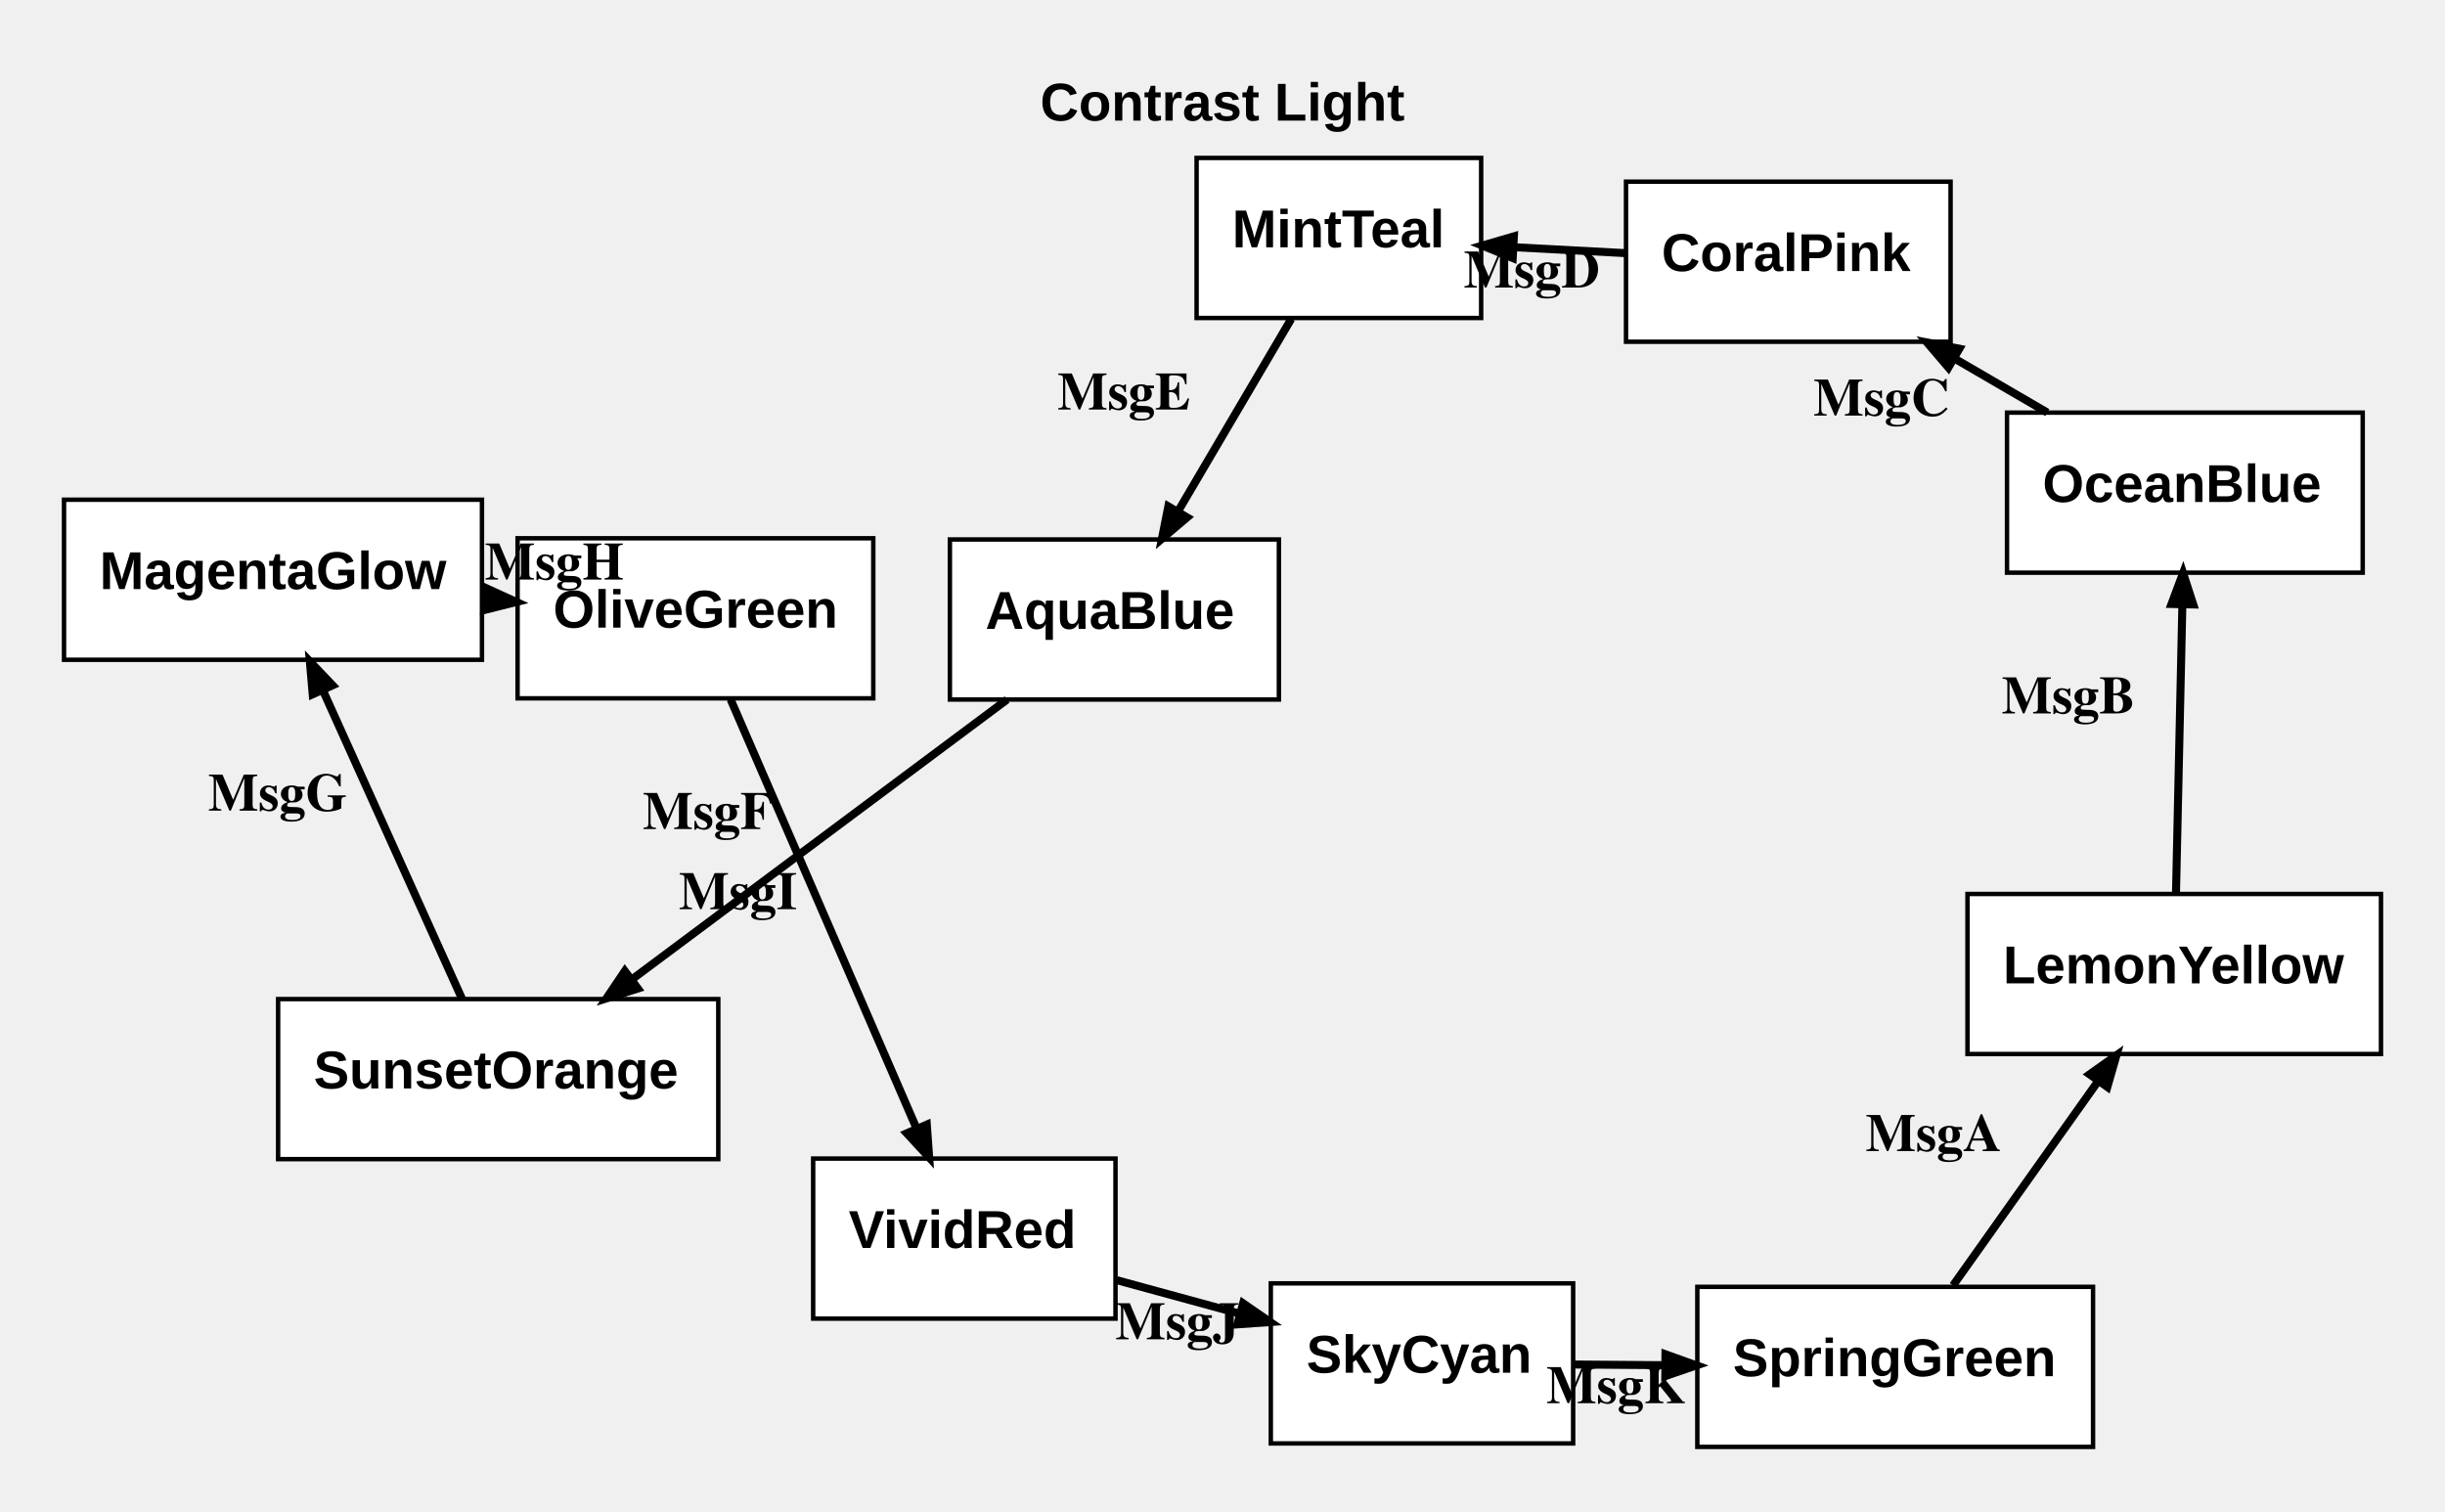
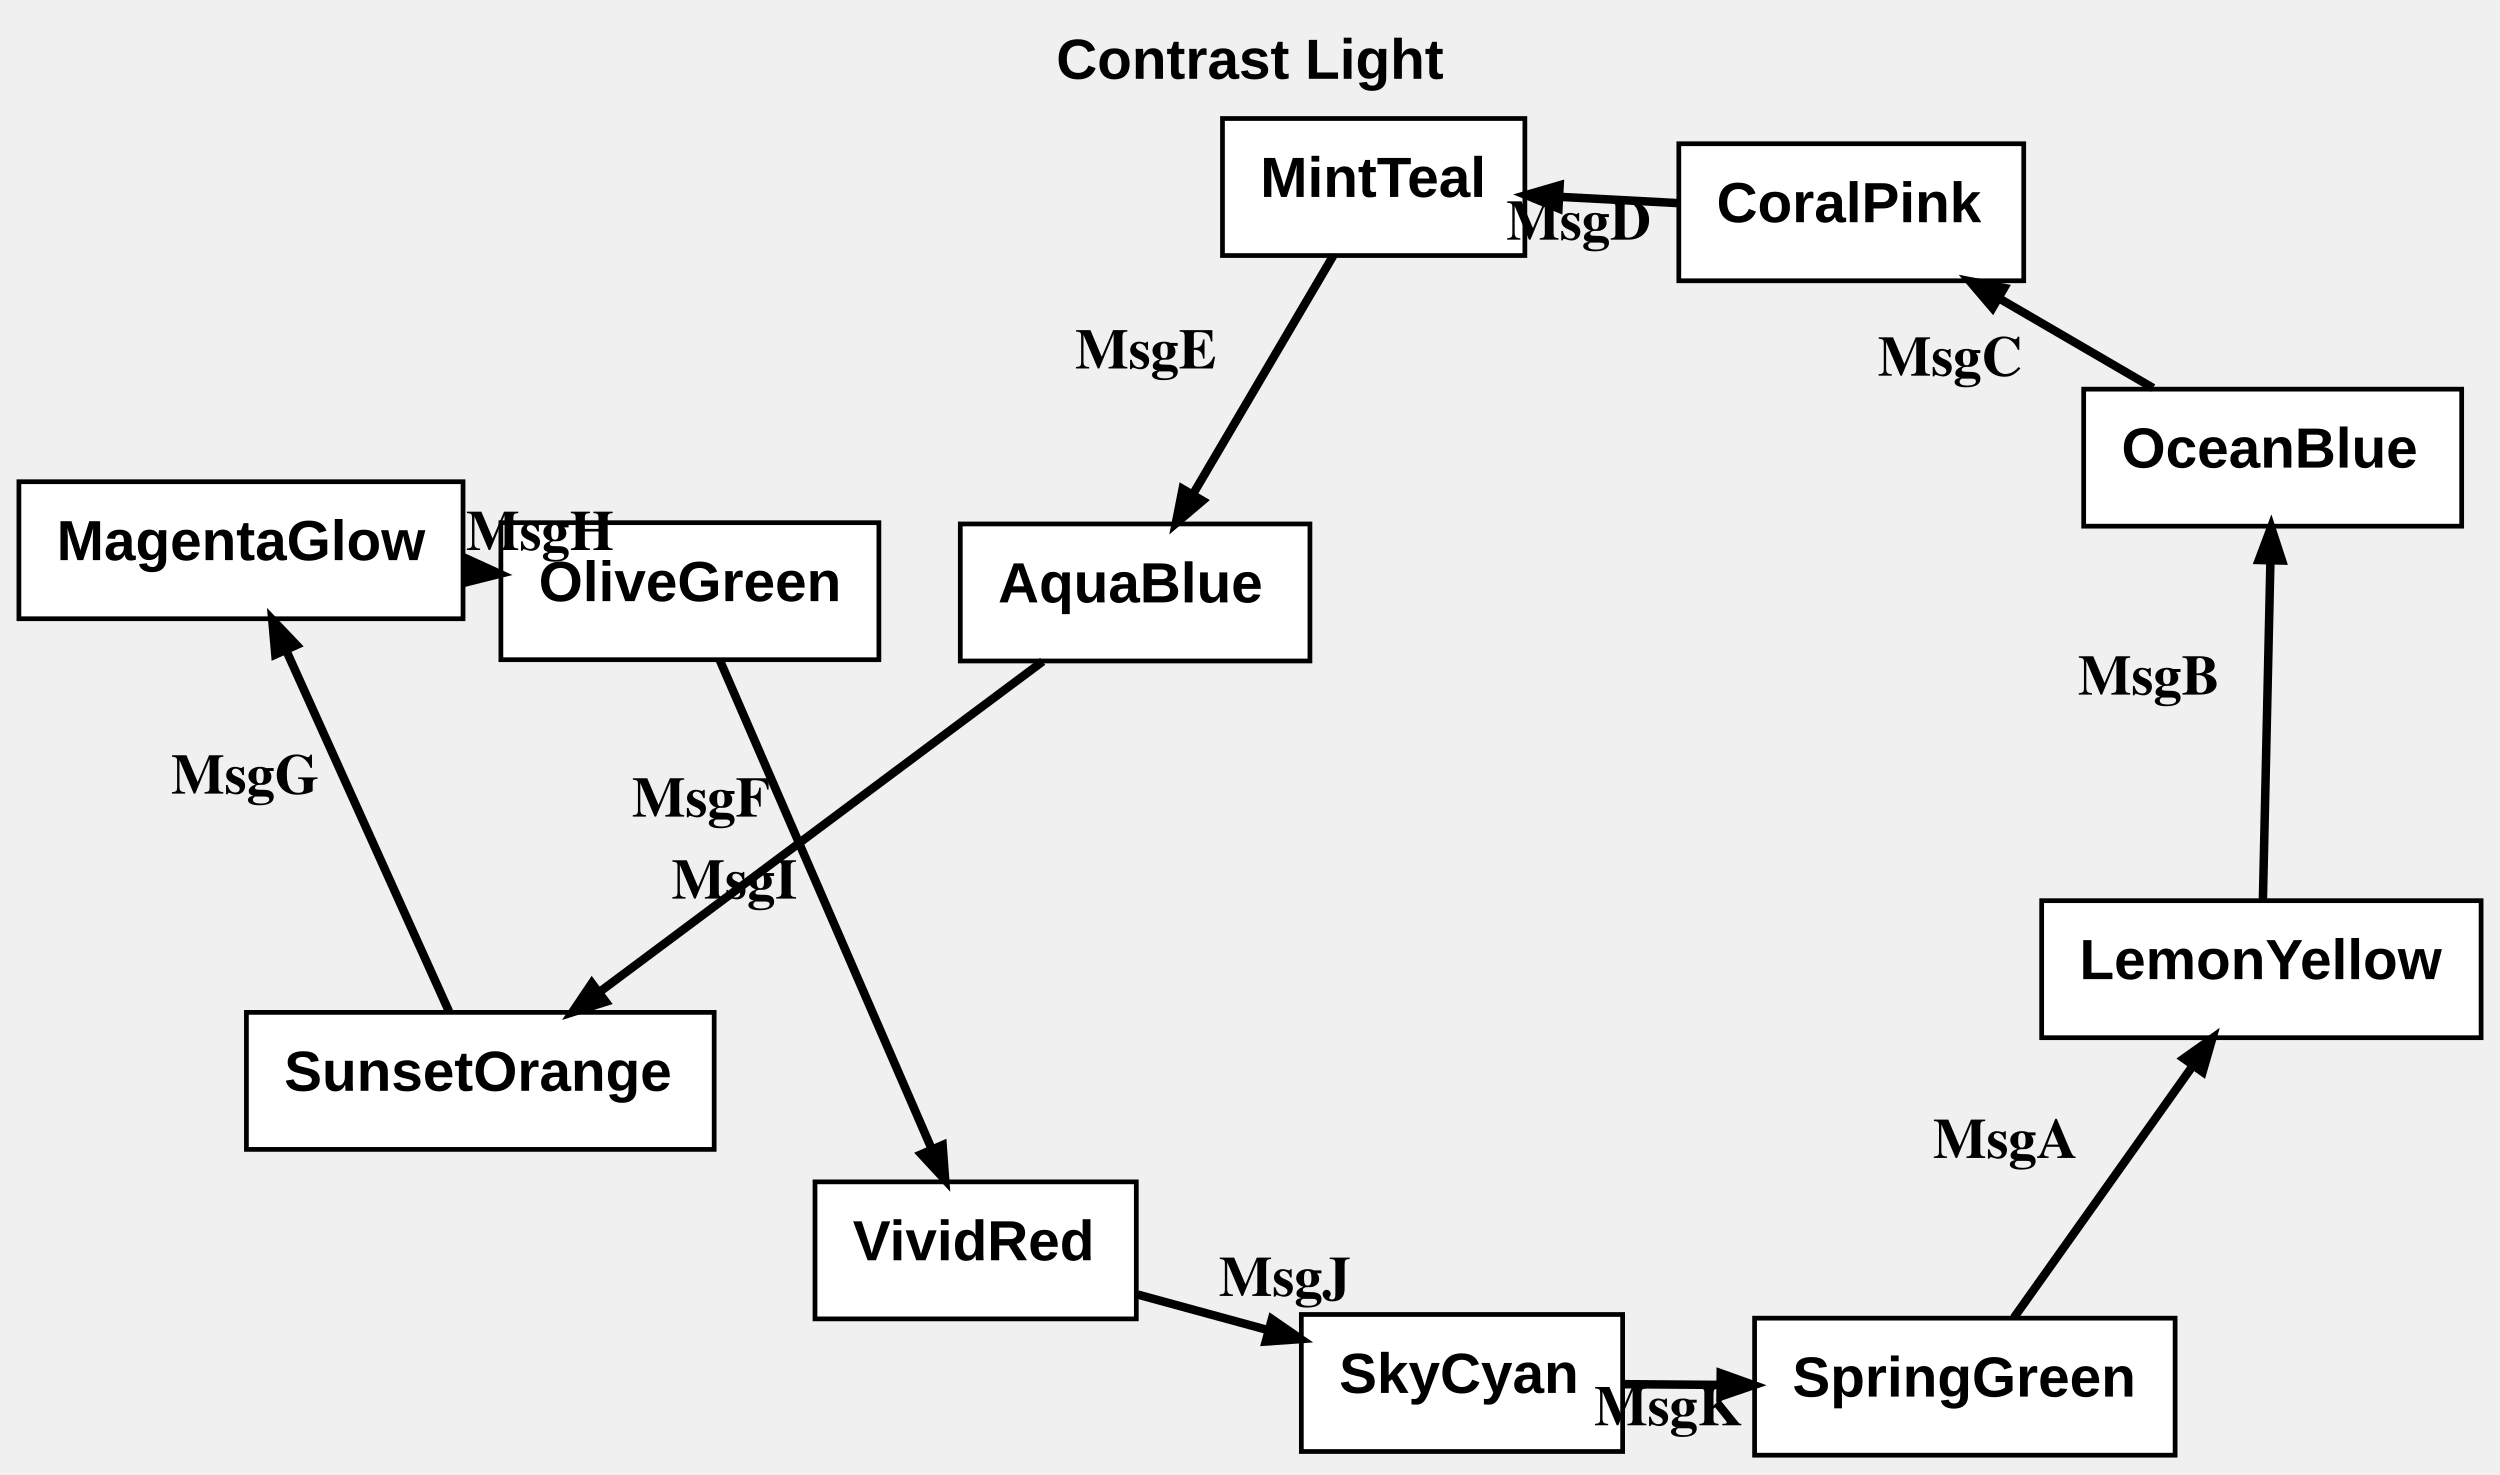
- <svg xmlns="http://www.w3.org/2000/svg" width="550pt" height="340pt" viewBox="0.00 0.00 549.91 339.70">
-   <g id="graph0" class="graph" transform="scale(1 1) rotate(0) translate(14.4 325.3)">
-     <polygon fill="transparent" stroke="transparent" points="-14.4,14.4 -14.4,-325.3 535.51,-325.3 535.51,14.4 -14.4,14.4" />
-     <text text-anchor="start" x="219.55" y="-298.3" font-family="Arial" font-weight="bold" font-size="12.00" fill="#000000">Contrast Light</text>
+ <svg xmlns="http://www.w3.org/2000/svg" width="529pt" height="312pt" viewBox="0.00 0.00 529.11 311.90">
+   <g id="graph0" class="graph" transform="scale(1 1) rotate(0) translate(4 307.9)">
+     <polygon fill="transparent" stroke="transparent" points="-4,4 -4,-307.9 525.11,-307.9 525.11,4 -4,4" />
+     <text text-anchor="start" x="219.55" y="-291.3" font-family="Arial" font-weight="bold" font-size="12.00" fill="#000000">Contrast Light</text>
    <g id="node1" class="node">
-       <polygon fill="#ffffff" stroke="#000000" points="456.35,-36 367.35,-36 367.35,0 456.35,0 456.35,-36" />
-       <text text-anchor="start" x="375.35" y="-15.9" font-family="Arial" font-weight="bold" font-size="12.00" fill="#000000">SpringGreen</text>
+       <polygon fill="#ffffff" stroke="#000000" points="456.35,-29 367.35,-29 367.35,0 456.35,0 456.35,-29" />
+       <text text-anchor="start" x="375.35" y="-12.4" font-family="Arial" font-weight="bold" font-size="12.00" fill="#000000">SpringGreen</text>
    </g>
    <g id="node2" class="node">
-       <polygon fill="#ffffff" stroke="#000000" points="521.11,-124.36 428.11,-124.36 428.11,-88.36 521.11,-88.36 521.11,-124.36" />
-       <text text-anchor="start" x="436.11" y="-104.26" font-family="Arial" font-weight="bold" font-size="12.00" fill="#000000">LemonYellow</text>
+       <polygon fill="#ffffff" stroke="#000000" points="521.11,-117.36 428.11,-117.36 428.11,-88.36 521.11,-88.36 521.11,-117.36" />
+       <text text-anchor="start" x="436.11" y="-100.76" font-family="Arial" font-weight="bold" font-size="12.00" fill="#000000">LemonYellow</text>
    </g>
    <g id="edge1" class="edge">
-       <path fill="none" stroke="#000000" stroke-width="1.8" d="M424.86,-36.31C434.28,-49.58 447.12,-67.66 457.39,-82.12" />
-       <polygon fill="#000000" stroke="#000000" stroke-width="1.8" points="455.57,-83.79 461.62,-88.08 459.57,-80.95 455.57,-83.79" />
-       <text text-anchor="start" x="405.2" y="-66.54" font-family="Times,serif" font-weight="bold" font-size="12.00" fill="#000000">MsgA</text>
+       <path fill="none" stroke="#000000" stroke-width="1.8" d="M422.22,-29.09C432.57,-43.67 448.58,-66.21 460.18,-82.54" />
+       <polygon fill="#000000" stroke="#000000" stroke-width="1.8" points="458.18,-83.96 464.23,-88.25 462.17,-81.12 458.18,-83.96" />
+       <text text-anchor="start" x="405.11" y="-62.91" font-family="Times,serif" font-weight="bold" font-size="12.00" fill="#000000">MsgA</text>
    </g>
    <g id="node3" class="node">
-       <polygon fill="#ffffff" stroke="#000000" points="517,-232.62 437,-232.62 437,-196.62 517,-196.62 517,-232.62" />
-       <text text-anchor="start" x="445" y="-212.52" font-family="Arial" font-weight="bold" font-size="12.00" fill="#000000">OceanBlue</text>
+       <polygon fill="#ffffff" stroke="#000000" points="517,-225.62 437,-225.62 437,-196.62 517,-196.62 517,-225.62" />
+       <text text-anchor="start" x="445" y="-209.02" font-family="Arial" font-weight="bold" font-size="12.00" fill="#000000">OceanBlue</text>
    </g>
    <g id="edge2" class="edge">
-       <path fill="none" stroke="#000000" stroke-width="1.8" d="M475.01,-124.73C475.41,-142.49 476,-169.54 476.44,-189.33" />
-       <polygon fill="#000000" stroke="#000000" stroke-width="1.8" points="474,-189.58 476.6,-196.53 478.89,-189.47 474,-189.58" />
-       <text text-anchor="start" x="435.81" y="-164.97" font-family="Times,serif" font-weight="bold" font-size="12.00" fill="#000000">MsgB</text>
+       <path fill="none" stroke="#000000" stroke-width="1.8" d="M474.93,-117.46C475.34,-135.95 476.05,-167.95 476.52,-189.32" />
+       <polygon fill="#000000" stroke="#000000" stroke-width="1.8" points="474.07,-189.46 476.67,-196.4 478.97,-189.35 474.07,-189.46" />
+       <text text-anchor="start" x="435.79" y="-160.98" font-family="Times,serif" font-weight="bold" font-size="12.00" fill="#000000">MsgB</text>
    </g>
    <g id="node4" class="node">
-       <polygon fill="#ffffff" stroke="#000000" points="424.31,-284.56 351.31,-284.56 351.31,-248.56 424.31,-248.56 424.31,-284.56" />
-       <text text-anchor="start" x="359.31" y="-264.46" font-family="Arial" font-weight="bold" font-size="12.00" fill="#000000">CoralPink</text>
+       <polygon fill="#ffffff" stroke="#000000" points="424.31,-277.56 351.31,-277.56 351.31,-248.56 424.31,-248.56 424.31,-277.56" />
+       <text text-anchor="start" x="359.31" y="-260.96" font-family="Arial" font-weight="bold" font-size="12.00" fill="#000000">CoralPink</text>
    </g>
    <g id="edge3" class="edge">
-       <path fill="none" stroke="#000000" stroke-width="1.8" d="M446.06,-232.64C439.35,-236.54 432.2,-240.71 425.27,-244.74" />
-       <polygon fill="#000000" stroke="#000000" stroke-width="1.8" points="423.82,-242.76 419,-248.4 426.28,-246.99 423.82,-242.76" />
-       <text text-anchor="start" x="393.47" y="-231.95" font-family="Times,serif" font-weight="bold" font-size="12.00" fill="#000000">MsgC</text>
+       <path fill="none" stroke="#000000" stroke-width="1.8" d="M451.68,-225.86C441.52,-231.78 429.71,-238.66 419.02,-244.88" />
+       <polygon fill="#000000" stroke="#000000" stroke-width="1.8" points="417.7,-242.82 412.89,-248.46 420.17,-247.05 417.7,-242.82" />
+       <text text-anchor="start" x="393.42" y="-228.48" font-family="Times,serif" font-weight="bold" font-size="12.00" fill="#000000">MsgC</text>
    </g>
    <g id="node5" class="node">
-       <polygon fill="#ffffff" stroke="#000000" points="318.73,-289.9 254.73,-289.9 254.73,-253.9 318.73,-253.9 318.73,-289.9" />
-       <text text-anchor="start" x="262.73" y="-269.8" font-family="Arial" font-weight="bold" font-size="12.00" fill="#000000">MintTeal</text>
+       <polygon fill="#ffffff" stroke="#000000" points="318.73,-282.9 254.73,-282.9 254.73,-253.9 318.73,-253.9 318.73,-282.9" />
+       <text text-anchor="start" x="262.73" y="-266.3" font-family="Arial" font-weight="bold" font-size="12.00" fill="#000000">MintTeal</text>
    </g>
    <g id="edge4" class="edge">
-       <path fill="none" stroke="#000000" stroke-width="1.8" d="M351.03,-268.5C342.99,-268.93 334.45,-269.38 326.31,-269.81" />
-       <polygon fill="#000000" stroke="#000000" stroke-width="1.8" points="325.83,-267.38 318.97,-270.19 326.09,-272.27 325.83,-267.38" />
-       <text text-anchor="start" x="314.81" y="-260.76" font-family="Times,serif" font-weight="bold" font-size="12.00" fill="#000000">MsgD</text>
+       <path fill="none" stroke="#000000" stroke-width="1.8" d="M351.03,-265C342.99,-265.43 334.45,-265.88 326.31,-266.31" />
+       <polygon fill="#000000" stroke="#000000" stroke-width="1.8" points="325.83,-263.88 318.97,-266.69 326.09,-268.77 325.83,-263.88" />
+       <text text-anchor="start" x="314.81" y="-257.26" font-family="Times,serif" font-weight="bold" font-size="12.00" fill="#000000">MsgD</text>
    </g>
    <g id="node6" class="node">
-       <polygon fill="#ffffff" stroke="#000000" points="273.24,-204.09 199.24,-204.09 199.24,-168.09 273.24,-168.09 273.24,-204.09" />
-       <text text-anchor="start" x="207.24" y="-183.99" font-family="Arial" font-weight="bold" font-size="12.00" fill="#000000">AquaBlue</text>
+       <polygon fill="#ffffff" stroke="#000000" points="273.24,-197.09 199.24,-197.09 199.24,-168.09 273.24,-168.09 273.24,-197.09" />
+       <text text-anchor="start" x="207.24" y="-180.49" font-family="Arial" font-weight="bold" font-size="12.00" fill="#000000">AquaBlue</text>
    </g>
    <g id="edge5" class="edge">
-       <path fill="none" stroke="#000000" stroke-width="1.8" d="M276.02,-253.7C268.59,-241.07 258.61,-224.11 250.51,-210.34" />
-       <polygon fill="#000000" stroke="#000000" stroke-width="1.8" points="252.59,-209.05 246.93,-204.26 248.37,-211.53 252.59,-209.05" />
-       <text text-anchor="start" x="223.43" y="-233.31" font-family="Times,serif" font-weight="bold" font-size="12.00" fill="#000000">MsgE</text>
+       <path fill="none" stroke="#000000" stroke-width="1.8" d="M278.16,-253.84C270.04,-240.03 257.75,-219.14 248.57,-203.54" />
+       <polygon fill="#000000" stroke="#000000" stroke-width="1.8" points="250.51,-202.01 244.85,-197.21 246.29,-204.49 250.51,-202.01" />
+       <text text-anchor="start" x="223.55" y="-230" font-family="Times,serif" font-weight="bold" font-size="12.00" fill="#000000">MsgE</text>
    </g>
    <g id="node7" class="node">
-       <polygon fill="#ffffff" stroke="#000000" points="147.15,-100.72 48.15,-100.72 48.15,-64.72 147.15,-64.72 147.15,-100.72" />
-       <text text-anchor="start" x="56.15" y="-80.62" font-family="Arial" font-weight="bold" font-size="12.00" fill="#000000">SunsetOrange</text>
+       <polygon fill="#ffffff" stroke="#000000" points="147.15,-93.72 48.15,-93.72 48.15,-64.72 147.15,-64.72 147.15,-93.72" />
+       <text text-anchor="start" x="56.15" y="-77.12" font-family="Arial" font-weight="bold" font-size="12.00" fill="#000000">SunsetOrange</text>
    </g>
    <g id="edge6" class="edge">
-       <path fill="none" stroke="#000000" stroke-width="1.8" d="M212.1,-168.08C188.7,-150.63 153.12,-124.09 127.85,-105.24" />
-       <polygon fill="#000000" stroke="#000000" stroke-width="1.8" points="129.06,-103.09 121.98,-100.87 126.13,-107.02 129.06,-103.09" />
-       <text text-anchor="start" x="130.16" y="-138.96" font-family="Times,serif" font-weight="bold" font-size="12.00" fill="#000000">MsgF</text>
+       <path fill="none" stroke="#000000" stroke-width="1.8" d="M216.68,-168C192.12,-149.68 149.96,-118.23 122.97,-98.1" />
+       <polygon fill="#000000" stroke="#000000" stroke-width="1.8" points="124.19,-95.96 117.12,-93.74 121.26,-99.89 124.19,-95.96" />
+       <text text-anchor="start" x="129.75" y="-135.16" font-family="Times,serif" font-weight="bold" font-size="12.00" fill="#000000">MsgF</text>
    </g>
    <g id="node8" class="node">
-       <polygon fill="#ffffff" stroke="#000000" points="94,-213.03 0,-213.03 0,-177.03 94,-177.03 94,-213.03" />
-       <text text-anchor="start" x="8" y="-192.93" font-family="Arial" font-weight="bold" font-size="12.00" fill="#000000">MagentaGlow</text>
+       <polygon fill="#ffffff" stroke="#000000" points="94,-206.03 0,-206.03 0,-177.03 94,-177.03 94,-206.03" />
+       <text text-anchor="start" x="8" y="-189.43" font-family="Arial" font-weight="bold" font-size="12.00" fill="#000000">MagentaGlow</text>
    </g>
    <g id="edge7" class="edge">
-       <path fill="none" stroke="#000000" stroke-width="1.8" d="M89.52,-100.77C81.04,-119.57 67.69,-149.16 58.22,-170.16" />
-       <polygon fill="#000000" stroke="#000000" stroke-width="1.8" points="55.93,-169.27 55.29,-176.66 60.4,-171.29 55.93,-169.27" />
-       <text text-anchor="start" x="32.41" y="-143.1" font-family="Times,serif" font-weight="bold" font-size="12.00" fill="#000000">MsgG</text>
+       <path fill="none" stroke="#000000" stroke-width="1.8" d="M91.03,-93.91C82.23,-113.41 66.63,-148 56.56,-170.34" />
+       <polygon fill="#000000" stroke="#000000" stroke-width="1.8" points="54.27,-169.46 53.62,-176.85 58.74,-171.47 54.27,-169.46" />
+       <text text-anchor="start" x="32.22" y="-140.02" font-family="Times,serif" font-weight="bold" font-size="12.00" fill="#000000">MsgG</text>
    </g>
    <g id="node9" class="node">
-       <polygon fill="#ffffff" stroke="#000000" points="182.01,-204.36 102.01,-204.36 102.01,-168.36 182.01,-168.36 182.01,-204.36" />
-       <text text-anchor="start" x="110.01" y="-184.26" font-family="Arial" font-weight="bold" font-size="12.00" fill="#000000">OliveGreen</text>
+       <polygon fill="#ffffff" stroke="#000000" points="182.01,-197.36 102.01,-197.36 102.01,-168.36 182.01,-168.36 182.01,-197.36" />
+       <text text-anchor="start" x="110.01" y="-180.76" font-family="Arial" font-weight="bold" font-size="12.00" fill="#000000">OliveGreen</text>
    </g>
    <g id="edge8" class="edge">
-       <path fill="none" stroke="#000000" stroke-width="1.8" d="M94.23,-190.72C94.38,-190.71 94.54,-190.69 94.7,-190.68" />
-       <polygon fill="#000000" stroke="#000000" stroke-width="1.8" points="95,-193.11 101.75,-190.03 94.55,-188.23 95,-193.11" />
-       <text text-anchor="start" x="94.64" y="-195.08" font-family="Times,serif" font-weight="bold" font-size="12.00" fill="#000000">MsgH</text>
+       <path fill="none" stroke="#000000" stroke-width="1.8" d="M94.23,-187.22C94.38,-187.21 94.54,-187.19 94.7,-187.18" />
+       <polygon fill="#000000" stroke="#000000" stroke-width="1.8" points="95,-189.61 101.75,-186.53 94.55,-184.73 95,-189.61" />
+       <text text-anchor="start" x="94.64" y="-191.58" font-family="Times,serif" font-weight="bold" font-size="12.00" fill="#000000">MsgH</text>
    </g>
    <g id="node10" class="node">
-       <polygon fill="#ffffff" stroke="#000000" points="236.49,-64.85 168.49,-64.85 168.49,-28.85 236.49,-28.85 236.49,-64.85" />
-       <text text-anchor="start" x="176.49" y="-44.75" font-family="Arial" font-weight="bold" font-size="12.00" fill="#000000">VividRed</text>
+       <polygon fill="#ffffff" stroke="#000000" points="236.49,-57.85 168.49,-57.85 168.49,-28.85 236.49,-28.85 236.49,-57.85" />
+       <text text-anchor="start" x="176.49" y="-41.25" font-family="Arial" font-weight="bold" font-size="12.00" fill="#000000">VividRed</text>
    </g>
    <g id="edge9" class="edge">
-       <path fill="none" stroke="#000000" stroke-width="1.8" d="M149.92,-168.12C160.6,-143.47 179.69,-99.44 191.69,-71.76" />
-       <polygon fill="#000000" stroke="#000000" stroke-width="1.8" points="194.05,-72.49 194.58,-65.09 189.55,-70.54 194.05,-72.49" />
-       <text text-anchor="start" x="138.28" y="-120.94" font-family="Times,serif" font-weight="bold" font-size="12.00" fill="#000000">MsgI</text>
+       <path fill="none" stroke="#000000" stroke-width="1.8" d="M148.37,-168.19C159.09,-143.45 180.82,-93.33 193.24,-64.69" />
+       <polygon fill="#000000" stroke="#000000" stroke-width="1.8" points="195.5,-65.64 196.04,-58.24 191,-63.69 195.5,-65.64" />
+       <text text-anchor="start" x="138.12" y="-117.8" font-family="Times,serif" font-weight="bold" font-size="12.00" fill="#000000">MsgI</text>
    </g>
    <g id="node11" class="node">
-       <polygon fill="#ffffff" stroke="#000000" points="339.42,-36.78 271.42,-36.78 271.42,-0.78 339.42,-0.78 339.42,-36.78" />
-       <text text-anchor="start" x="279.42" y="-16.68" font-family="Arial" font-weight="bold" font-size="12.00" fill="#000000">SkyCyan</text>
+       <polygon fill="#ffffff" stroke="#000000" points="339.42,-29.78 271.42,-29.78 271.42,-0.78 339.42,-0.78 339.42,-29.78" />
+       <text text-anchor="start" x="279.42" y="-13.18" font-family="Arial" font-weight="bold" font-size="12.00" fill="#000000">SkyCyan</text>
    </g>
    <g id="edge10" class="edge">
-       <path fill="none" stroke="#000000" stroke-width="1.8" d="M236.77,-37.5C245.62,-35.09 255.24,-32.46 264.4,-29.96" />
-       <polygon fill="#000000" stroke="#000000" stroke-width="1.8" points="265.19,-32.29 271.3,-28.08 263.9,-27.56 265.19,-32.29" />
-       <text text-anchor="start" x="236.47" y="-24.21" font-family="Times,serif" font-weight="bold" font-size="12.00" fill="#000000">MsgJ</text>
+       <path fill="none" stroke="#000000" stroke-width="1.8" d="M236.77,-34C245.62,-31.59 255.24,-28.96 264.4,-26.46" />
+       <polygon fill="#000000" stroke="#000000" stroke-width="1.8" points="265.19,-28.79 271.3,-24.58 263.9,-24.06 265.19,-28.79" />
+       <text text-anchor="start" x="253.97" y="-33.71" font-family="Times,serif" font-weight="bold" font-size="12.00" fill="#000000">MsgJ</text>
    </g>
    <g id="edge11" class="edge">
-       <path fill="none" stroke="#000000" stroke-width="1.8" d="M339.68,-18.53C346.11,-18.48 352.96,-18.43 359.79,-18.38" />
-       <polygon fill="#000000" stroke="#000000" stroke-width="1.8" points="360.18,-20.83 367.16,-18.33 360.14,-15.93 360.18,-20.83" />
-       <text text-anchor="start" x="333.39" y="-9.83" font-family="Times,serif" font-weight="bold" font-size="12.00" fill="#000000">MsgK</text>
+       <path fill="none" stroke="#000000" stroke-width="1.8" d="M339.68,-15.03C346.11,-14.98 352.96,-14.93 359.79,-14.88" />
+       <polygon fill="#000000" stroke="#000000" stroke-width="1.8" points="360.18,-17.33 367.16,-14.83 360.14,-12.43 360.18,-17.33" />
+       <text text-anchor="start" x="333.39" y="-6.33" font-family="Times,serif" font-weight="bold" font-size="12.00" fill="#000000">MsgK</text>
    </g>
  </g>
</svg>
